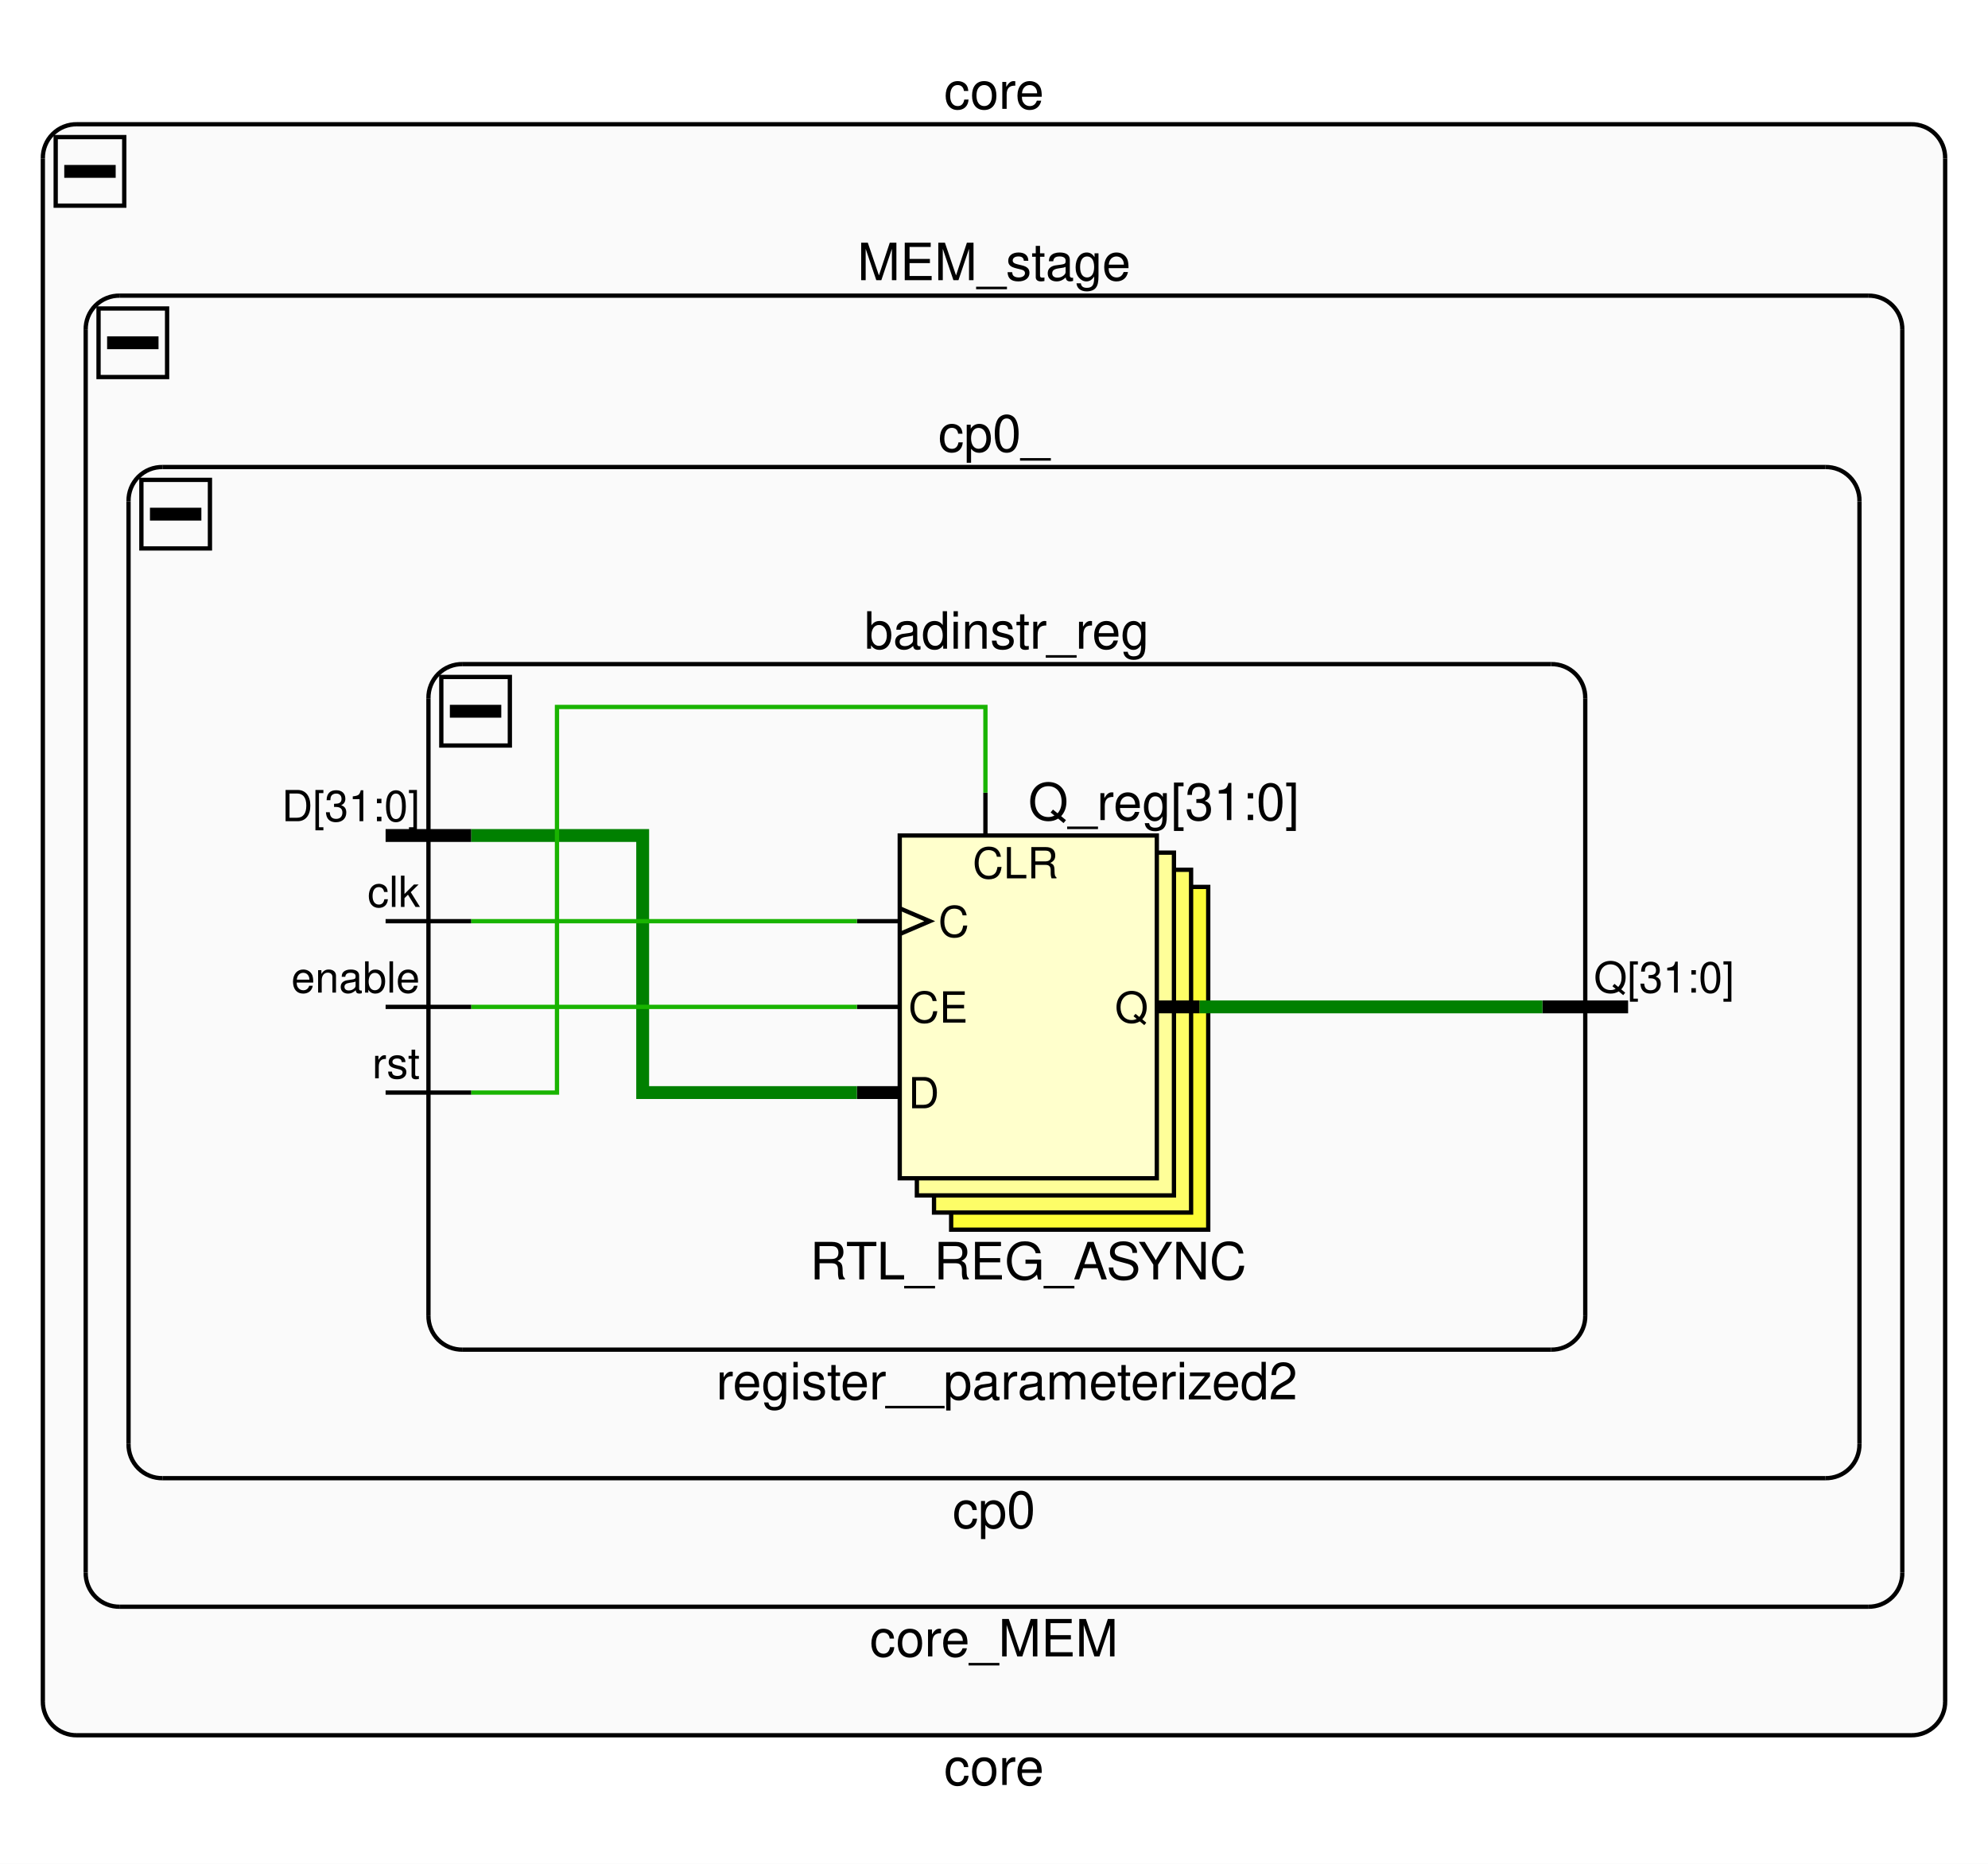
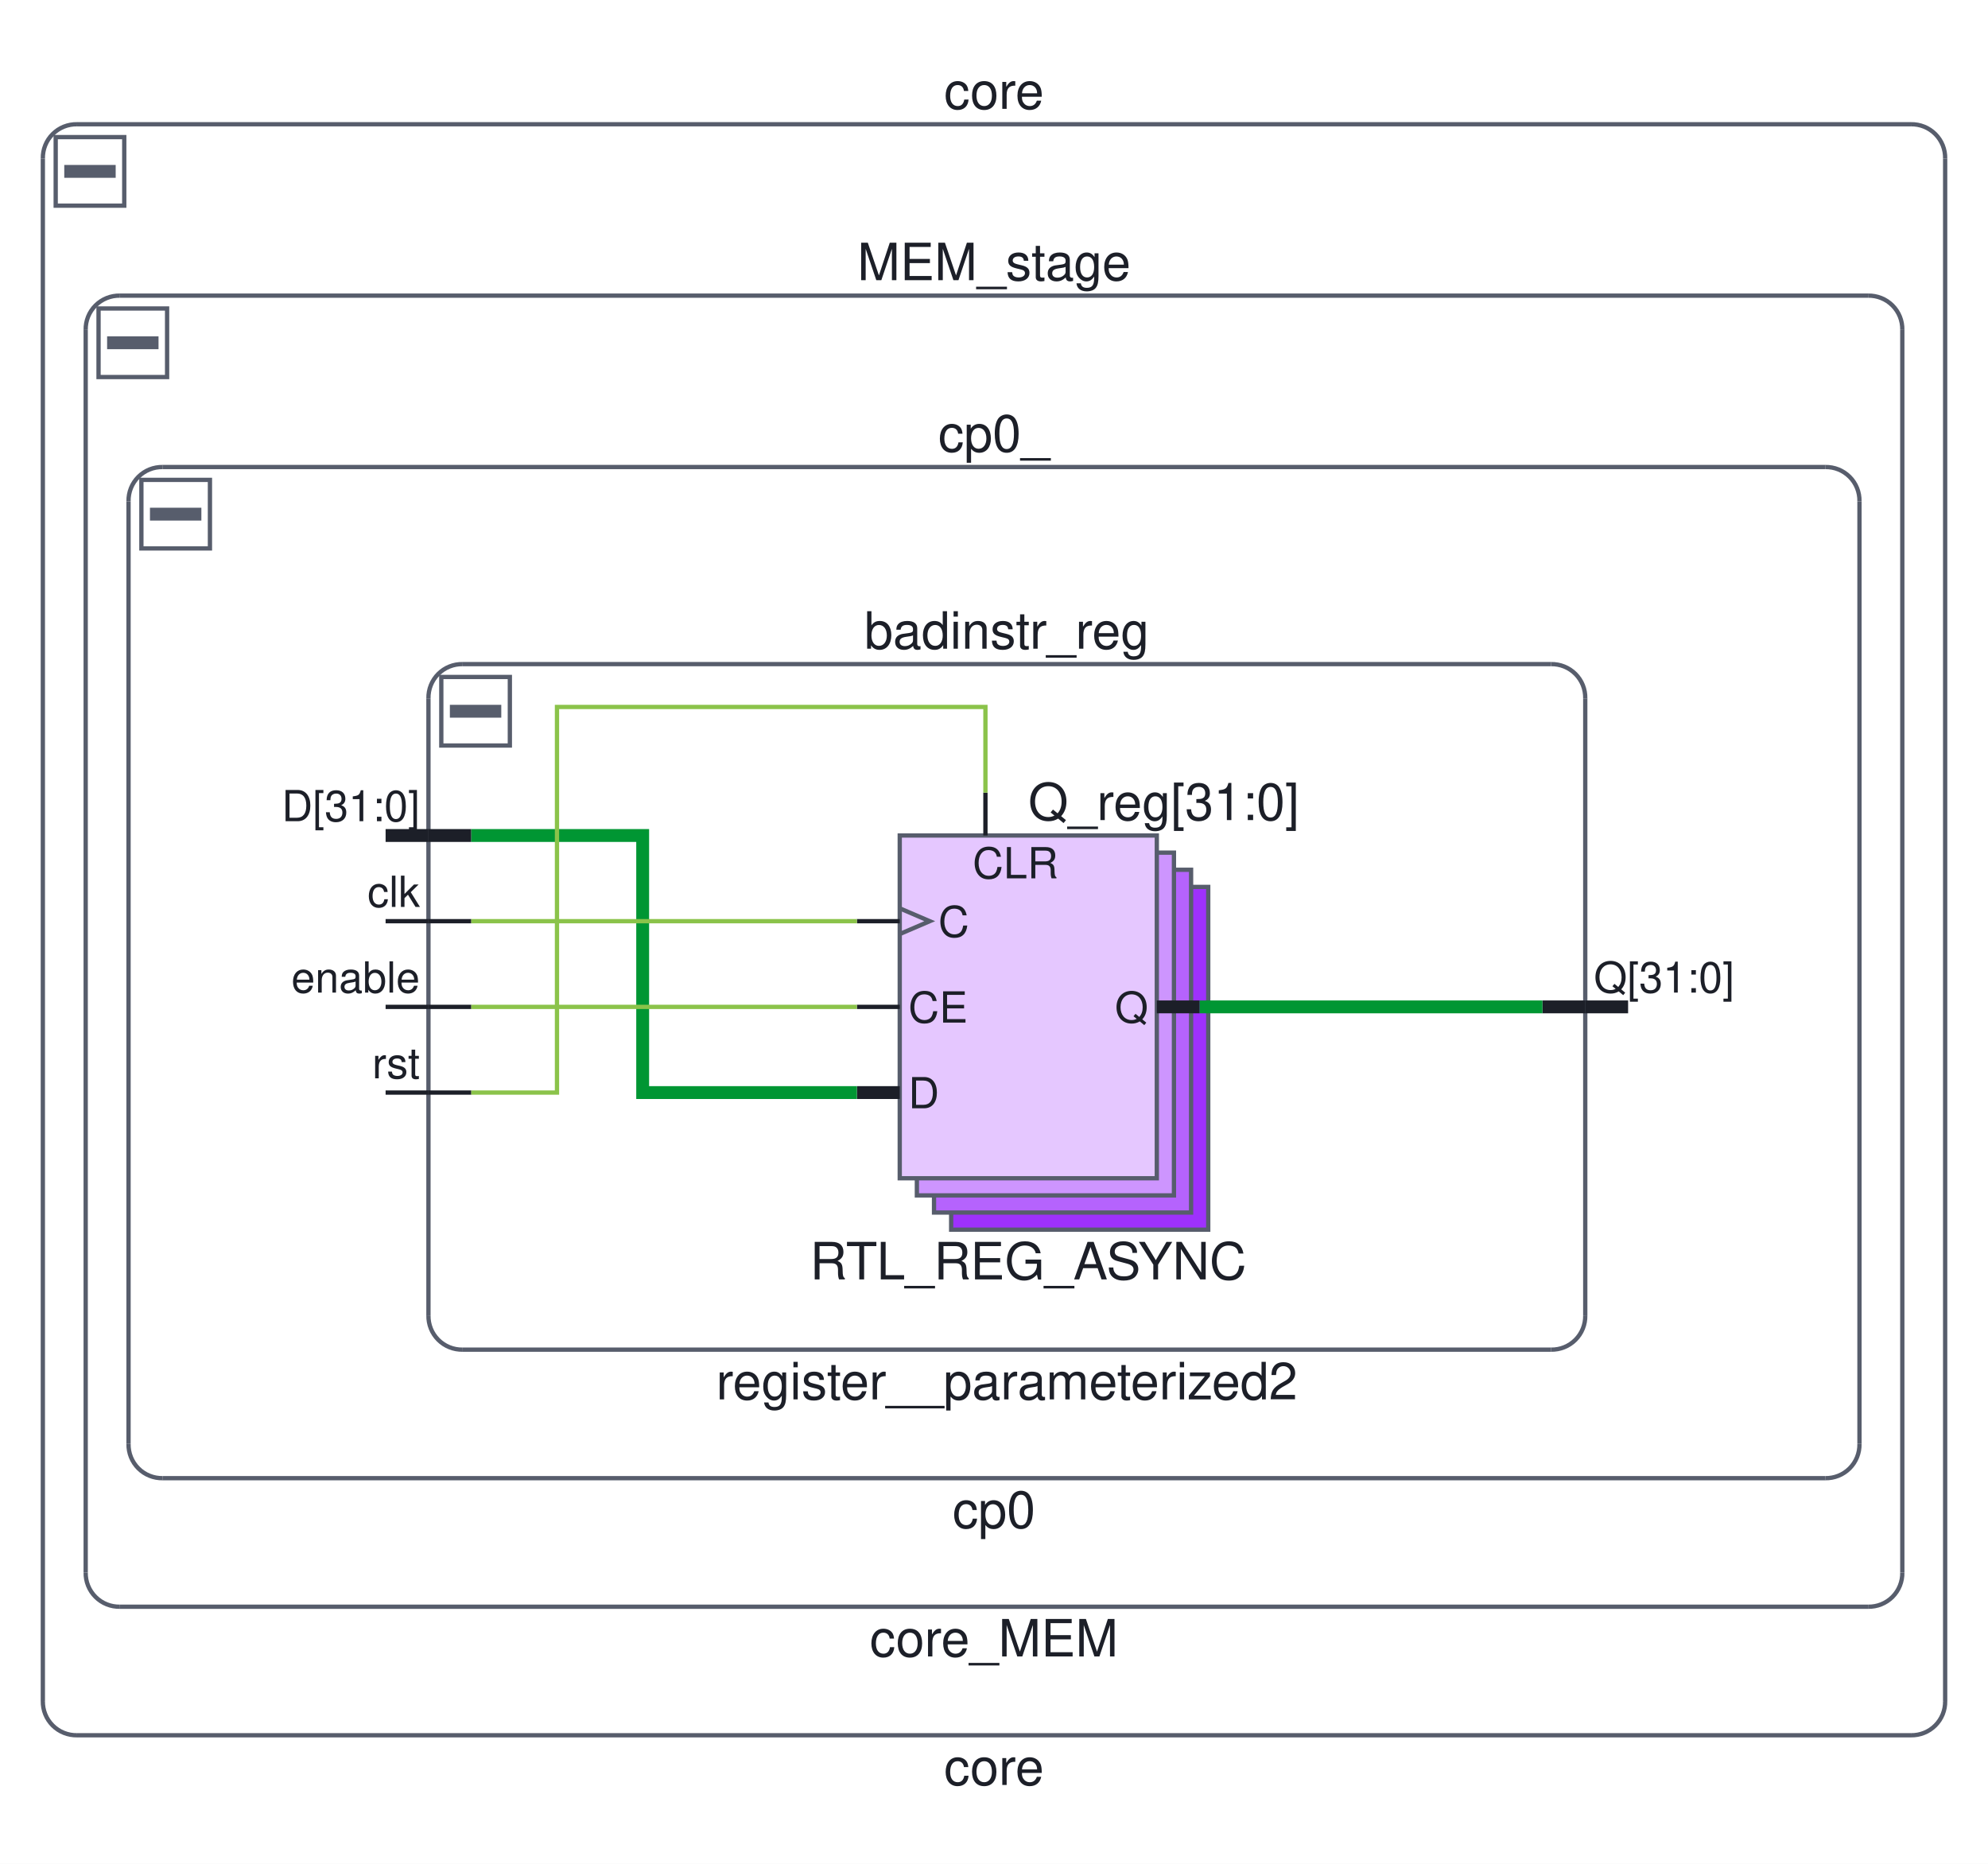
<svg xmlns="http://www.w3.org/2000/svg" viewBox="0 0 464 435" preserveAspectRatio="xMidYMid meet" version="1.1" baseProfile="full" xml:space="preserve">
  <clipPath id="clippingbbox">
    <rect x="0" y="0" width="464" height="435" />
  </clipPath>
-   <g stroke="#19b400" stroke-width="1" stroke-linecap="butt" stroke-linejoin="miter" stroke-miterlimit="4" stroke-dasharray="none" stroke-dashoffset="0" fill="none" font-family="Helvetica" font-style="normal" font-size="12" writing-mode="lr-tb" cursor="crosshair" clip-path="url(#clippingbbox)">
+   <g stroke="#8bc34a" stroke-width="1" stroke-linecap="butt" stroke-linejoin="miter" stroke-miterlimit="4" stroke-dasharray="none" stroke-dashoffset="0" fill="none" font-family="Helvetica" font-style="normal" font-size="12" writing-mode="lr-tb" cursor="crosshair" clip-path="url(#clippingbbox)">
    <path d="M0 0h464v436h-464z" stroke="none" fill="white" />
-     <path d="M18 29h428l3 1l3 1l1 3l1 3v360l-1 3l-1 3l-3 1l-3 1h-428l-3 -1l-3 -1l-1 -3l-1 -3v-360l1 -3l1 -3l3 -1z" stroke="none" fill="#fafafa" />
-     <g stroke="black">
+     <path d="M18 29h428l3 1l3 1l1 3l1 3v360l-1 3l-1 3l-3 1l-3 1h-428l-3 -1l-3 -1l-1 -3l-1 -3v-360l1 -3l1 -3l3 -1z" stroke="none" fill="white" />
+     <g stroke="#575d6c">
      <path d="M18 29h428" />
      <path d="M446,29 A7.835,7.835 1.613 0,1 454,37" />
      <path d="M454 37v360" />
      <path d="M454,397 A7.835,7.835 1.613 0,1 446,405" />
      <path d="M446 405h-428" />
      <path d="M18,405 A7.835,7.835 1.613 0,1 10,397" />
      <path d="M10 397v-360" />
      <path d="M10,37 A7.835,7.835 1.613 0,1 18,29" />
-       <text x="232" y="27" fill="black" stroke-width="0" text-anchor="middle" dy="-1.6">core</text>
+       <text x="232" y="27" fill="#1c1f28" stroke-width="0" text-anchor="middle" dy="-1.6">core</text>
    </g>
-     <g stroke="black" stroke-width="3">
+     <g stroke="#575d6c" stroke-width="3">
      <path d="M15 40h12" />
    </g>
-     <g stroke="black">
+     <g stroke="#575d6c">
      <path d="M13 32h16v16h-16z" />
-       <text x="232" y="407" fill="black" stroke-width="0" text-anchor="middle" dy="9.6">core</text>
-       <path d="M28 69h408l3 1l3 1l1 3l1 3v290l-1 3l-1 3l-3 1l-3 1h-408l-3 -1l-3 -1l-1 -3l-1 -3v-290l1 -3l1 -3l3 -1z" stroke="none" fill="#fafafa" />
+       <text x="232" y="407" fill="#1c1f28" stroke-width="0" text-anchor="middle" dy="9.6">core</text>
+       <path d="M28 69h408l3 1l3 1l1 3l1 3v290l-1 3l-1 3l-3 1l-3 1h-408l-3 -1l-3 -1l-1 -3l-1 -3v-290l1 -3l1 -3l3 -1z" stroke="none" fill="white" />
      <path d="M28 69h408" />
      <path d="M436,69 A7.835,7.835 1.613 0,1 444,77" />
      <path d="M444 77v290" />
      <path d="M444,367 A7.835,7.835 1.613 0,1 436,375" />
      <path d="M436 375h-408" />
      <path d="M28,375 A7.835,7.835 1.613 0,1 20,367" />
      <path d="M20 367v-290" />
      <path d="M20,77 A7.835,7.835 1.613 0,1 28,69" />
-       <text x="232" y="67" fill="black" stroke-width="0" text-anchor="middle" dy="-1.6">MEM_stage</text>
+       <text x="232" y="67" fill="#1c1f28" stroke-width="0" text-anchor="middle" dy="-1.6">MEM_stage</text>
    </g>
-     <g stroke="black" stroke-width="3">
+     <g stroke="#575d6c" stroke-width="3">
      <path d="M25 80h12" />
    </g>
-     <g stroke="black">
+     <g stroke="#575d6c">
      <path d="M23 72h16v16h-16z" />
-       <text x="232" y="377" fill="black" stroke-width="0" text-anchor="middle" dy="9.6">core_MEM</text>
-       <path d="M38 109h388l3 1l3 1l1 3l1 3v220l-1 3l-1 3l-3 1l-3 1h-388l-3 -1l-3 -1l-1 -3l-1 -3v-220l1 -3l1 -3l3 -1z" stroke="none" fill="#fafafa" />
+       <text x="232" y="377" fill="#1c1f28" stroke-width="0" text-anchor="middle" dy="9.6">core_MEM</text>
+       <path d="M38 109h388l3 1l3 1l1 3l1 3v220l-1 3l-1 3l-3 1l-3 1h-388l-3 -1l-3 -1l-1 -3l-1 -3v-220l1 -3l1 -3l3 -1z" stroke="none" fill="white" />
      <path d="M38 109h388" />
      <path d="M426,109 A7.835,7.835 1.613 0,1 434,117" />
      <path d="M434 117v220" />
      <path d="M434,337 A7.835,7.835 1.613 0,1 426,345" />
      <path d="M426 345h-388" />
      <path d="M38,345 A7.835,7.835 1.613 0,1 30,337" />
      <path d="M30 337v-220" />
      <path d="M30,117 A7.835,7.835 1.613 0,1 38,109" />
-       <text x="232" y="107" fill="black" stroke-width="0" text-anchor="middle" dy="-1.6">cp0_</text>
+       <text x="232" y="107" fill="#1c1f28" stroke-width="0" text-anchor="middle" dy="-1.6">cp0_</text>
    </g>
-     <g stroke="black" stroke-width="3">
+     <g stroke="#575d6c" stroke-width="3">
      <path d="M35 120h12" />
    </g>
-     <g stroke="black">
+     <g stroke="#575d6c">
      <path d="M33 112h16v16h-16z" />
-       <text x="232" y="347" fill="black" stroke-width="0" text-anchor="middle" dy="9.6">cp0</text>
-       <path d="M108 155h254l3 1l3 1l1 3l1 3v144l-1 3l-1 3l-3 1l-3 1h-254l-3 -1l-3 -1l-1 -3l-1 -3v-144l1 -3l1 -3l3 -1z" stroke="none" fill="#fafafa" />
+       <text x="232" y="347" fill="#1c1f28" stroke-width="0" text-anchor="middle" dy="9.6">cp0</text>
+       <path d="M108 155h254l3 1l3 1l1 3l1 3v144l-1 3l-1 3l-3 1l-3 1h-254l-3 -1l-3 -1l-1 -3l-1 -3v-144l1 -3l1 -3l3 -1z" stroke="none" fill="white" />
      <path d="M108 155h254" />
      <path d="M362,155 A7.835,7.835 1.613 0,1 370,163" />
      <path d="M370 163v144" />
      <path d="M370,307 A7.835,7.835 1.613 0,1 362,315" />
      <path d="M362 315h-254" />
      <path d="M108,315 A7.835,7.835 1.613 0,1 100,307" />
      <path d="M100 307v-144" />
      <path d="M100,163 A7.835,7.835 1.613 0,1 108,155" />
    </g>
-     <g stroke="black" stroke-width="3">
+     <g stroke="#575d6c" stroke-width="3">
      <path d="M105 166h12" />
    </g>
-     <g stroke="black">
+     <g stroke="#575d6c">
      <path d="M103 158h16v16h-16z" />
-       <text x="235" y="153" fill="black" stroke-width="0" text-anchor="middle" dy="-1.6">badinstr_reg</text>
-       <text x="235" y="317" fill="black" stroke-width="0" text-anchor="middle" dy="9.6">register__parameterized2</text>
+       <text x="235" y="153" fill="#1c1f28" stroke-width="0" text-anchor="middle" dy="-1.6">badinstr_reg</text>
+       <text x="235" y="317" fill="#1c1f28" stroke-width="0" text-anchor="middle" dy="9.6">register__parameterized2</text>
+     </g>
+     <g stroke="#1c1f28">
      <path d="M90 215h10" />
-       <text x="98" y="213" fill="black" stroke-width="0" font-size="10" text-anchor="end" dy="-1.333">clk</text>
+       <text x="98" y="213" fill="#1c1f28" stroke-width="0" font-size="10" text-anchor="end" dy="-1.333">clk</text>
      <path d="M90 235h10" />
-       <text x="98" y="233" fill="black" stroke-width="0" font-size="10" text-anchor="end" dy="-1.333">enable</text>
+       <text x="98" y="233" fill="#1c1f28" stroke-width="0" font-size="10" text-anchor="end" dy="-1.333">enable</text>
      <path d="M90 255h10" />
-       <text x="98" y="253" fill="black" stroke-width="0" font-size="10" text-anchor="end" dy="-1.333">rst</text>
+       <text x="98" y="253" fill="#1c1f28" stroke-width="0" font-size="10" text-anchor="end" dy="-1.333">rst</text>
    </g>
-     <g stroke="black" stroke-width="3">
+     <g stroke="#1c1f28" stroke-width="3">
      <path d="M90 195h10" />
-       <text x="98" y="193" fill="black" stroke-width="0" font-size="10" text-anchor="end" dy="-1.333">D[31:0]</text>
+       <text x="98" y="193" fill="#1c1f28" stroke-width="0" font-size="10" text-anchor="end" dy="-1.333">D[31:0]</text>
      <path d="M380 235h-10" />
-       <text x="372" y="233" fill="black" stroke-width="0" font-size="10" dy="-1.333">Q[31:0]</text>
+       <text x="372" y="233" fill="#1c1f28" stroke-width="0" font-size="10" dy="-1.333">Q[31:0]</text>
    </g>
-     <g stroke="black">
+     <g stroke="#1c1f28">
      <path d="M110 215h-10" />
      <path d="M110 235h-10" />
      <path d="M110 255h-10" />
    </g>
-     <g stroke="black" stroke-width="3">
+     <g stroke="#1c1f28" stroke-width="3">
      <path d="M110 195h-10" />
      <path d="M360 235h10" />
-       <path d="M222 207h60v80h-60z" stroke="none" fill="#fcfc35" />
+       <path d="M222 207h60v80h-60z" stroke="none" fill="#9e31fc" />
    </g>
-     <g stroke="black">
+     <g stroke="#575d6c">
      <path d="M222 207h60v80h-60z" />
-       <path d="M218 203h60v80h-60z" stroke="none" fill="#fdfd67" />
+       <path d="M218 203h60v80h-60z" stroke="none" fill="#b563fd" />
      <path d="M218 203h60v80h-60z" />
-       <path d="M214 199h60v80h-60z" stroke="none" fill="#fefe99" />
+       <path d="M214 199h60v80h-60z" stroke="none" fill="#cd95fe" />
      <path d="M214 199h60v80h-60z" />
-       <path d="M210 195h60v80h-60z" stroke="none" fill="#ffffcc" />
+       <path d="M210 195h60v80h-60z" stroke="none" fill="#e5c7ff" />
      <path d="M210 195h60v80h-60z" />
      <path d="M210 218l7 -3l-7 -3" />
-       <text x="240" y="193" fill="black" stroke-width="0" dy="-1.6">Q_reg[31:0]</text>
-       <text x="240" y="289" fill="black" stroke-width="0" text-anchor="middle" dy="9.6">RTL_REG_ASYNC</text>
+       <text x="240" y="193" fill="#1c1f28" stroke-width="0" dy="-1.6">Q_reg[31:0]</text>
+       <text x="240" y="289" fill="#1c1f28" stroke-width="0" text-anchor="middle" dy="9.6">RTL_REG_ASYNC</text>
+     </g>
+     <g stroke="#1c1f28">
      <path d="M200 215h10" />
-       <text x="219" y="215" fill="black" stroke-width="0" font-size="10" dy="3.667">C</text>
+       <text x="219" y="215" fill="#1c1f28" stroke-width="0" font-size="10" dy="3.667">C</text>
      <path d="M200 235h10" />
-       <text x="212" y="235" fill="black" stroke-width="0" font-size="10" dy="3.667">CE</text>
+       <text x="212" y="235" fill="#1c1f28" stroke-width="0" font-size="10" dy="3.667">CE</text>
      <path d="M230 185v10" />
-       <text x="227" y="197" fill="black" stroke-width="0" font-size="10" dy="8">CLR</text>
+       <text x="227" y="197" fill="#1c1f28" stroke-width="0" font-size="10" dy="8">CLR</text>
    </g>
-     <g stroke="black" stroke-width="3">
+     <g stroke="#1c1f28" stroke-width="3">
      <path d="M200 255h10" />
-       <text x="212" y="255" fill="black" stroke-width="0" font-size="10" dy="3.667">D</text>
+       <text x="212" y="255" fill="#1c1f28" stroke-width="0" font-size="10" dy="3.667">D</text>
      <path d="M280 235h-10" />
-       <text x="268" y="235" fill="black" stroke-width="0" font-size="10" text-anchor="end" dy="3.667">Q</text>
+       <text x="268" y="235" fill="#1c1f28" stroke-width="0" font-size="10" text-anchor="end" dy="3.667">Q</text>
    </g>
-     <g stroke="green" stroke-width="3">
+     <g stroke="#009633" stroke-width="3">
      <path d="M110 195h40v60h50" />
      <path d="M280 235h80" />
    </g>
    <g>
      <path d="M110 215h90" />
      <path d="M110 235h90" />
      <path d="M110 255h20v-90h100v20" />
    </g>
  </g>
</svg>
